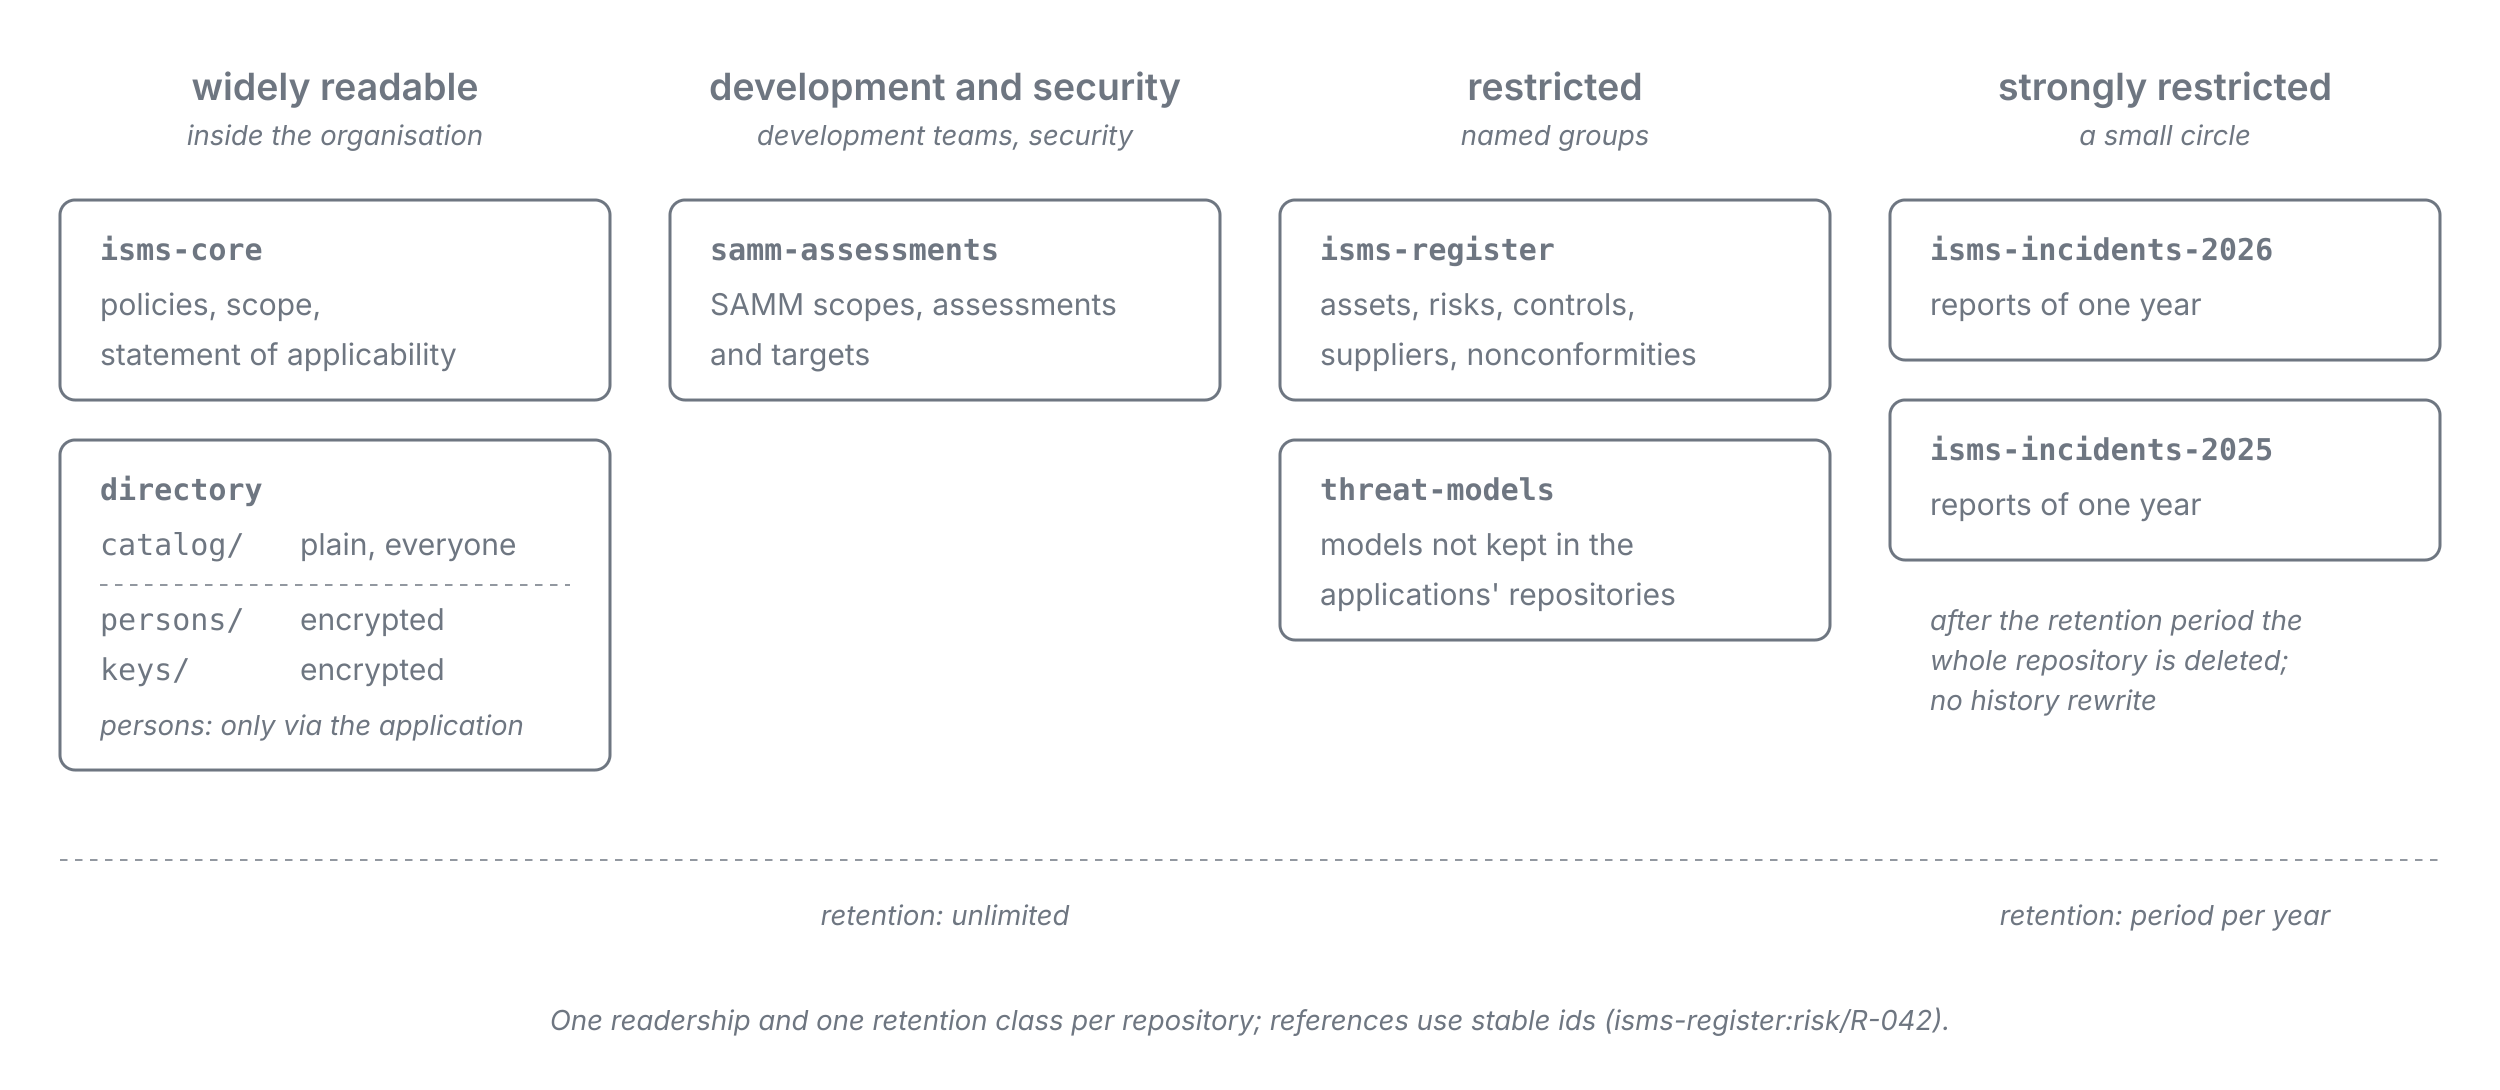
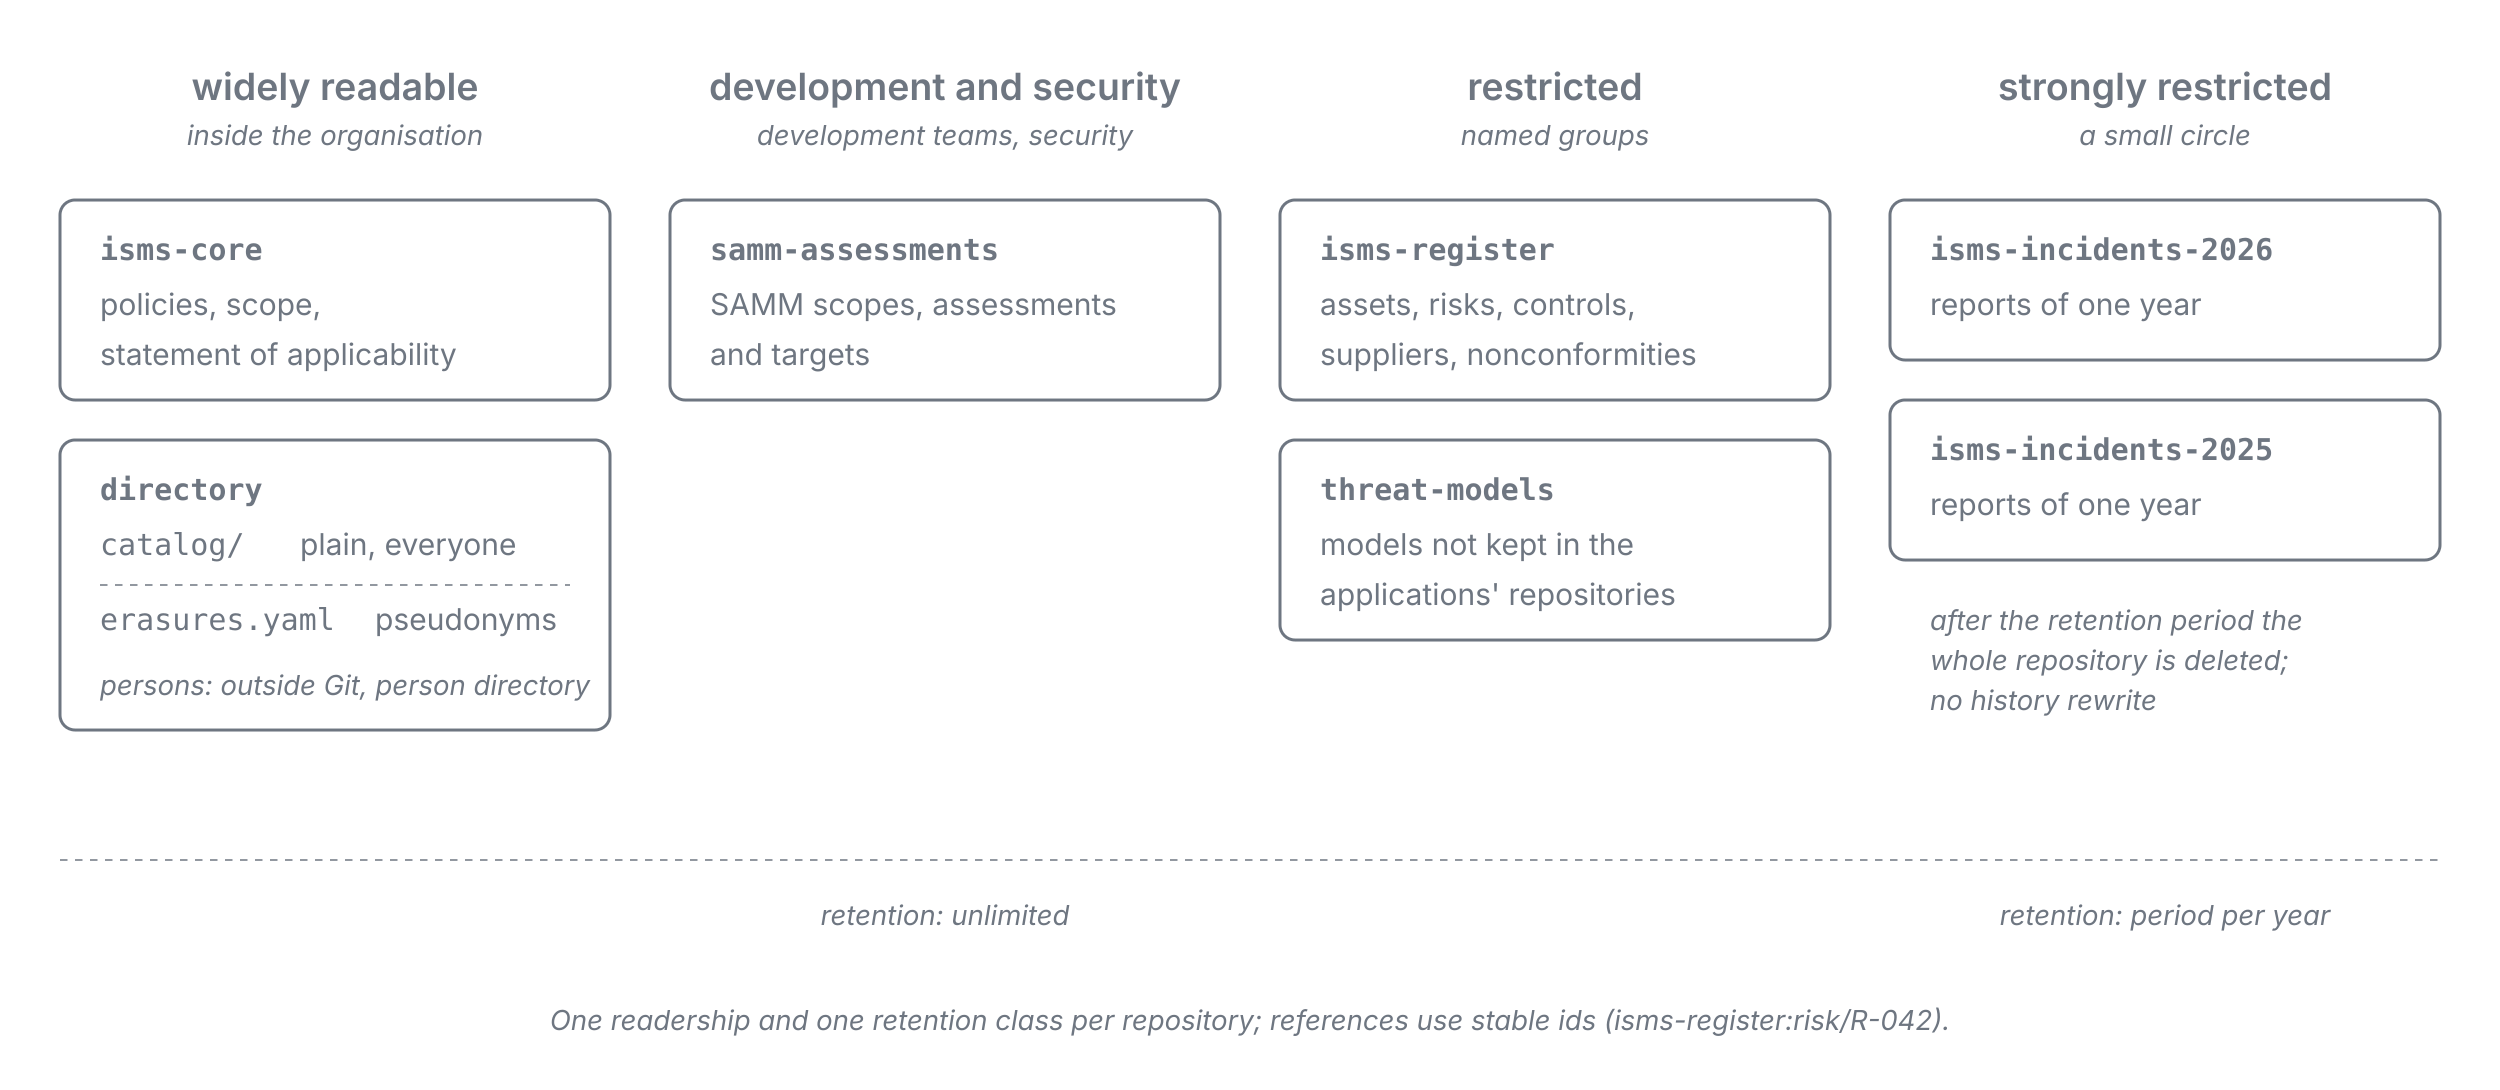
<svg xmlns="http://www.w3.org/2000/svg" viewBox="0 0 1000 436" role="img" aria-labelledby="title desc" font-family="ui-sans-serif, -apple-system, system-ui, 'Segoe UI', sans-serif">
  <defs>
    <style>
      .col-header { font-size: 15px; font-weight: 600; fill: #6e7681; text-anchor: middle; }
      .col-sub    { font-size: 11px; fill: #6e7681; text-anchor: middle; font-style: italic; }
      .stroke     { stroke: #6e7681; stroke-width: 1.2; fill: none; }
      .sep        { stroke: #6e7681; stroke-width: 0.6; stroke-dasharray: 3 3; }
      .item       { font-size: 12px; fill: #6e7681; font-family: ui-monospace, "SF Mono", Menlo, Consolas, monospace; }
      .item-bold  { font-size: 12px; font-weight: 700; fill: #6e7681; font-family: ui-monospace, "SF Mono", Menlo, Consolas, monospace; }
      .text       { font-size: 12px; fill: #6e7681; }
      .note       { font-size: 11px; fill: #6e7681; font-style: italic; }
      .caption    { font-size: 11px; fill: #6e7681; text-anchor: middle; font-style: italic; }
    </style>
  </defs>
  <text x="134" y="40" class="col-header">widely readable</text>
  <text x="134" y="58" class="col-sub">inside the organisation</text>
  <text x="378" y="40" class="col-header">development and security</text>
  <text x="378" y="58" class="col-sub">development teams, security</text>
  <text x="622" y="40" class="col-header">restricted</text>
  <text x="622" y="58" class="col-sub">named groups</text>
  <text x="866" y="40" class="col-header">strongly restricted</text>
  <text x="866" y="58" class="col-sub">a small circle</text>
  <rect class="stroke" x="24" y="80" width="220" height="80" rx="6" />
  <text x="40" y="104" class="item-bold">isms-core</text>
  <text x="40" y="126" class="text">policies, scope,</text>
  <text x="40" y="146" class="text">statement of applicability</text>
-   <rect class="stroke" x="24" y="176" width="220" height="132" rx="6" />
+   <rect class="stroke" x="24" y="176" width="220" height="116" rx="6" />
  <text x="40" y="200" class="item-bold">directory</text>
  <text x="40" y="222" class="item">catalog/</text>
  <text x="120" y="222" class="text">plain, everyone</text>
  <line class="sep" x1="40" y1="234" x2="228" y2="234" />
-   <text x="40" y="252" class="item">persons/</text>
-   <text x="120" y="252" class="text">encrypted</text>
-   <text x="40" y="272" class="item">keys/</text>
-   <text x="120" y="272" class="text">encrypted</text>
-   <text x="40" y="294" class="note">persons: only via the application</text>
+   <text x="40" y="252" class="item">erasures.yaml</text>
+   <text x="150" y="252" class="text">pseudonyms</text>
+   <text x="40" y="278" class="note">persons: outside Git, person directory</text>
  <rect class="stroke" x="268" y="80" width="220" height="80" rx="6" />
  <text x="284" y="104" class="item-bold">samm-assessments</text>
  <text x="284" y="126" class="text">SAMM scopes, assessments</text>
  <text x="284" y="146" class="text">and targets</text>
  <rect class="stroke" x="512" y="80" width="220" height="80" rx="6" />
  <text x="528" y="104" class="item-bold">isms-register</text>
  <text x="528" y="126" class="text">assets, risks, controls,</text>
  <text x="528" y="146" class="text">suppliers, nonconformities</text>
  <rect class="stroke" x="512" y="176" width="220" height="80" rx="6" />
  <text x="528" y="200" class="item-bold">threat-models</text>
  <text x="528" y="222" class="text">models not kept in the</text>
  <text x="528" y="242" class="text">applications' repositories</text>
  <rect class="stroke" x="756" y="80" width="220" height="64" rx="6" />
  <text x="772" y="104" class="item-bold">isms-incidents-2026</text>
  <text x="772" y="126" class="text">reports of one year</text>
  <rect class="stroke" x="756" y="160" width="220" height="64" rx="6" />
  <text x="772" y="184" class="item-bold">isms-incidents-2025</text>
  <text x="772" y="206" class="text">reports of one year</text>
  <text x="772" y="252" class="note">after the retention period the</text>
  <text x="772" y="268" class="note">whole repository is deleted;</text>
  <text x="772" y="284" class="note">no history rewrite</text>
  <line class="sep" x1="24" y1="344" x2="976" y2="344" />
  <text x="378" y="370" class="col-sub">retention: unlimited</text>
  <text x="866" y="370" class="col-sub">retention: period per year</text>
  <text x="500" y="412" class="caption">One readership and one retention class per repository; references use stable ids (isms-register:risk/R-042).</text>
</svg>
